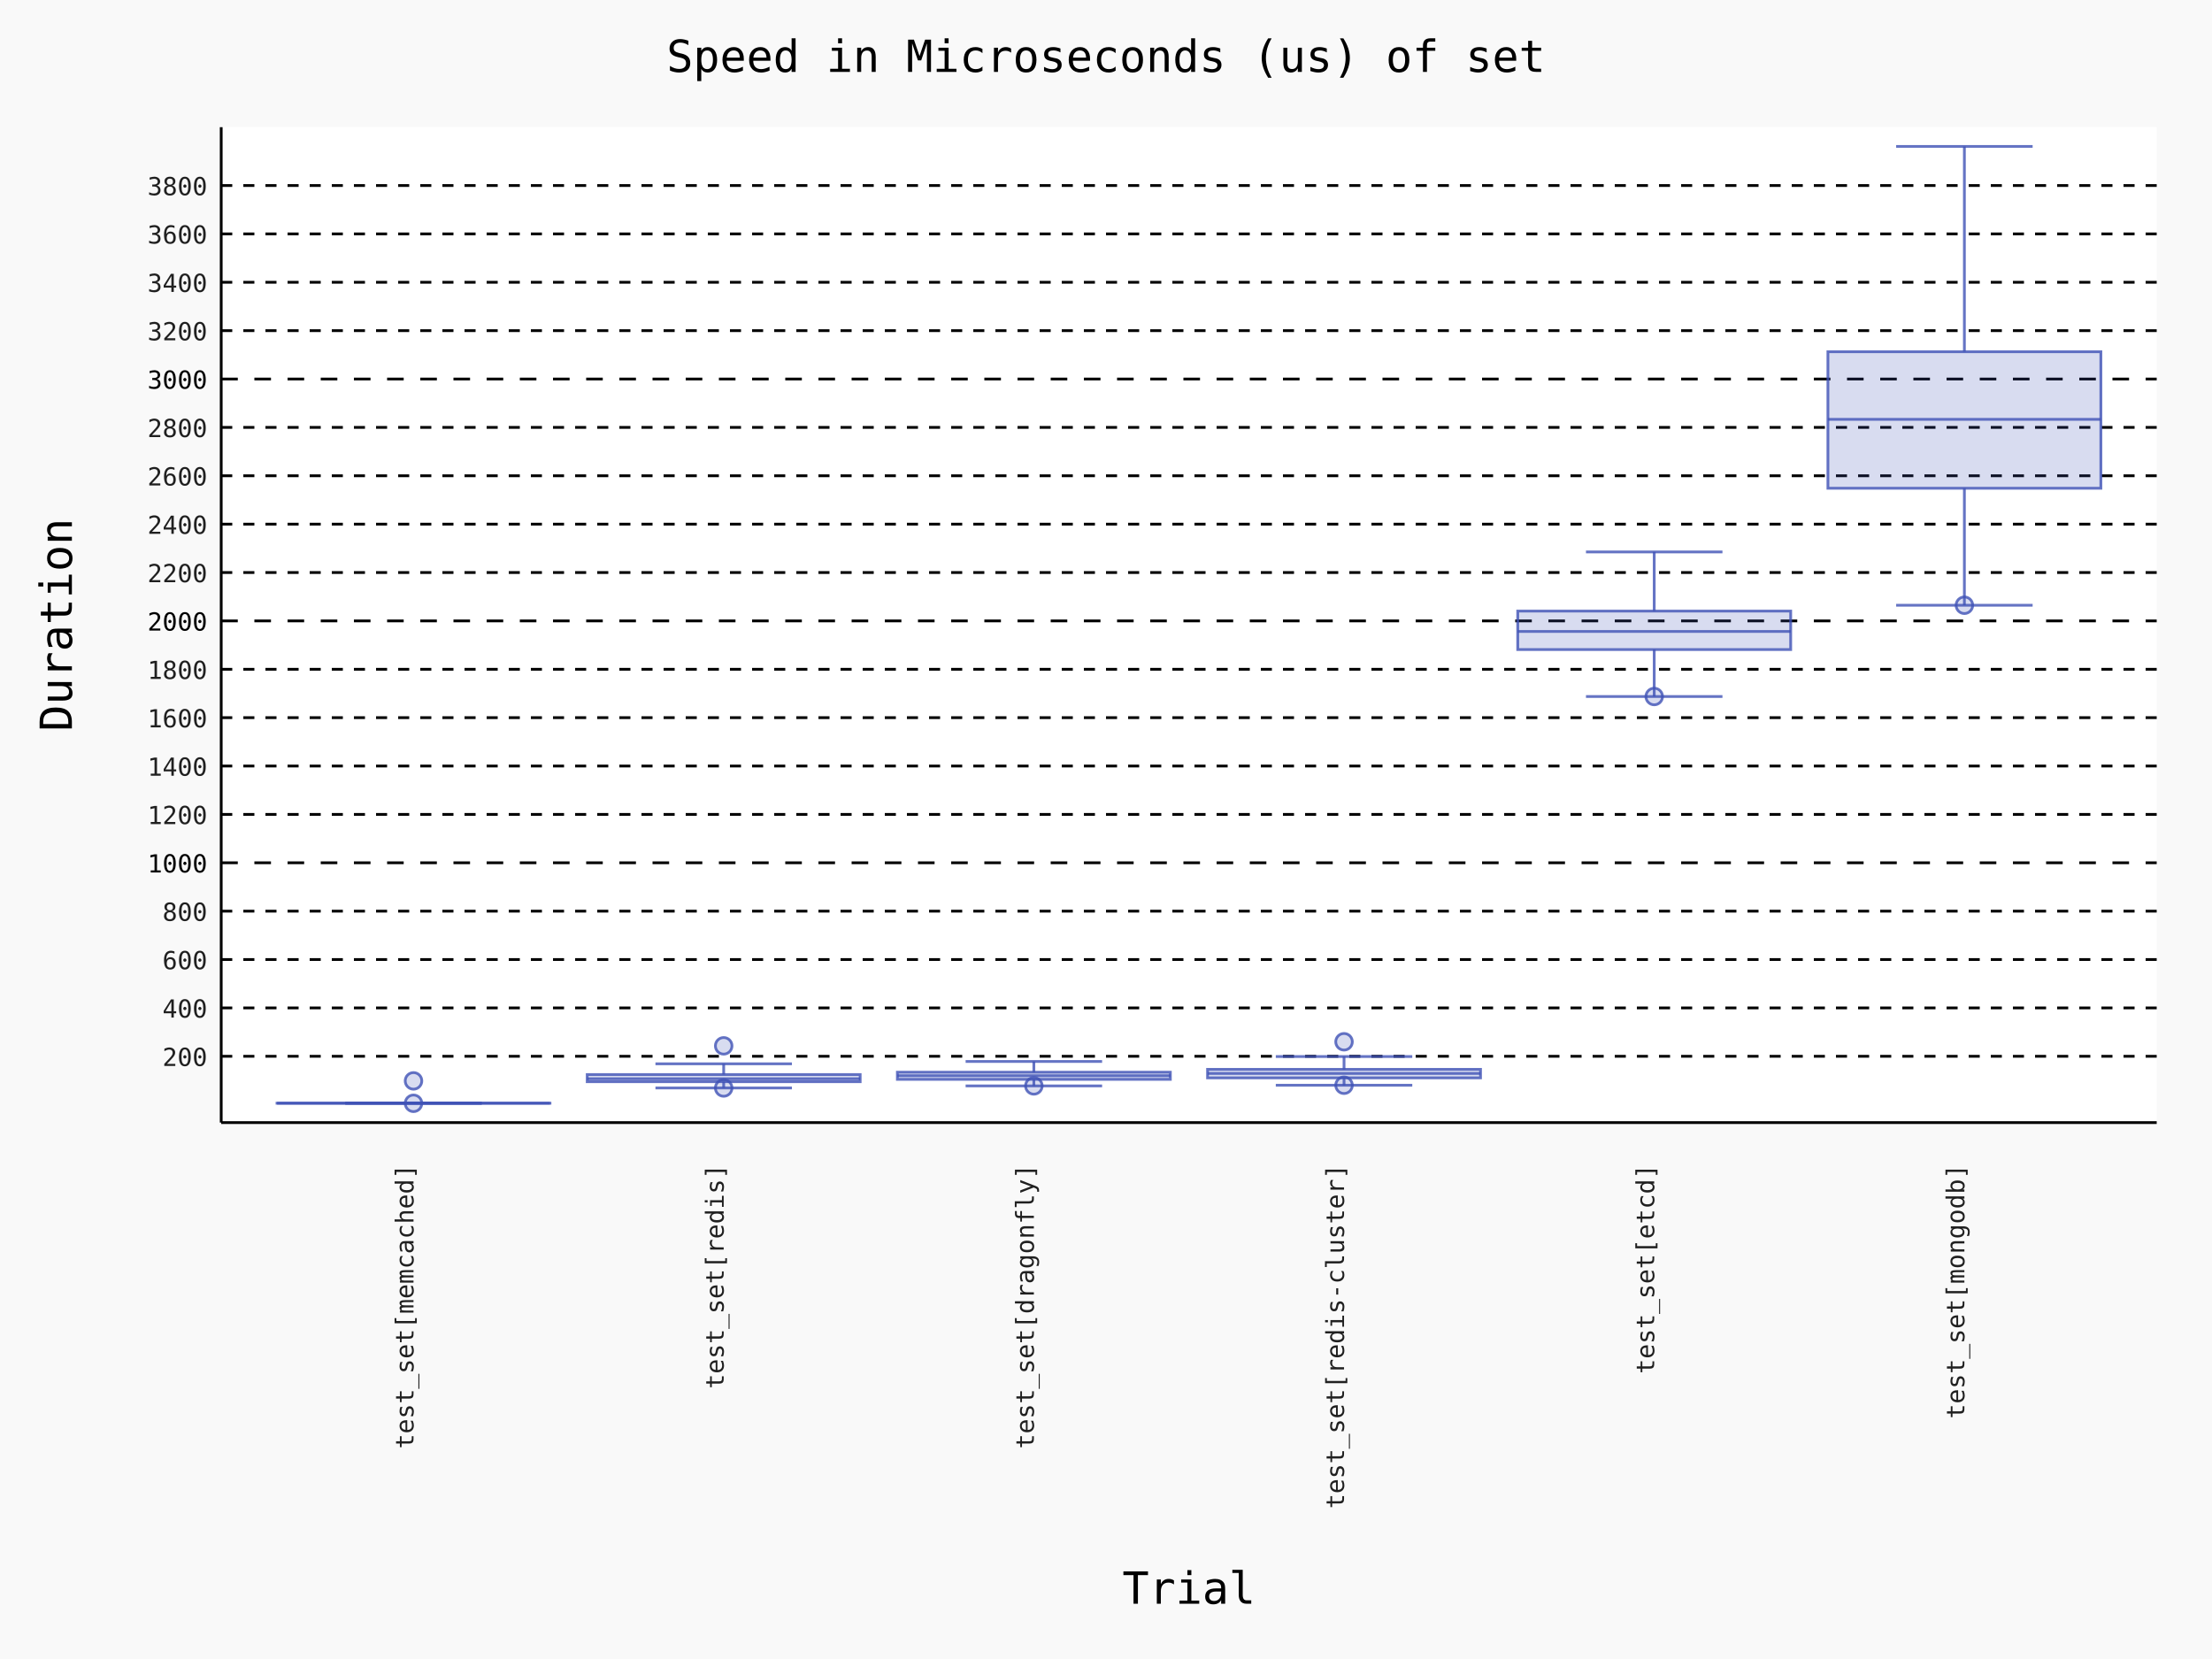
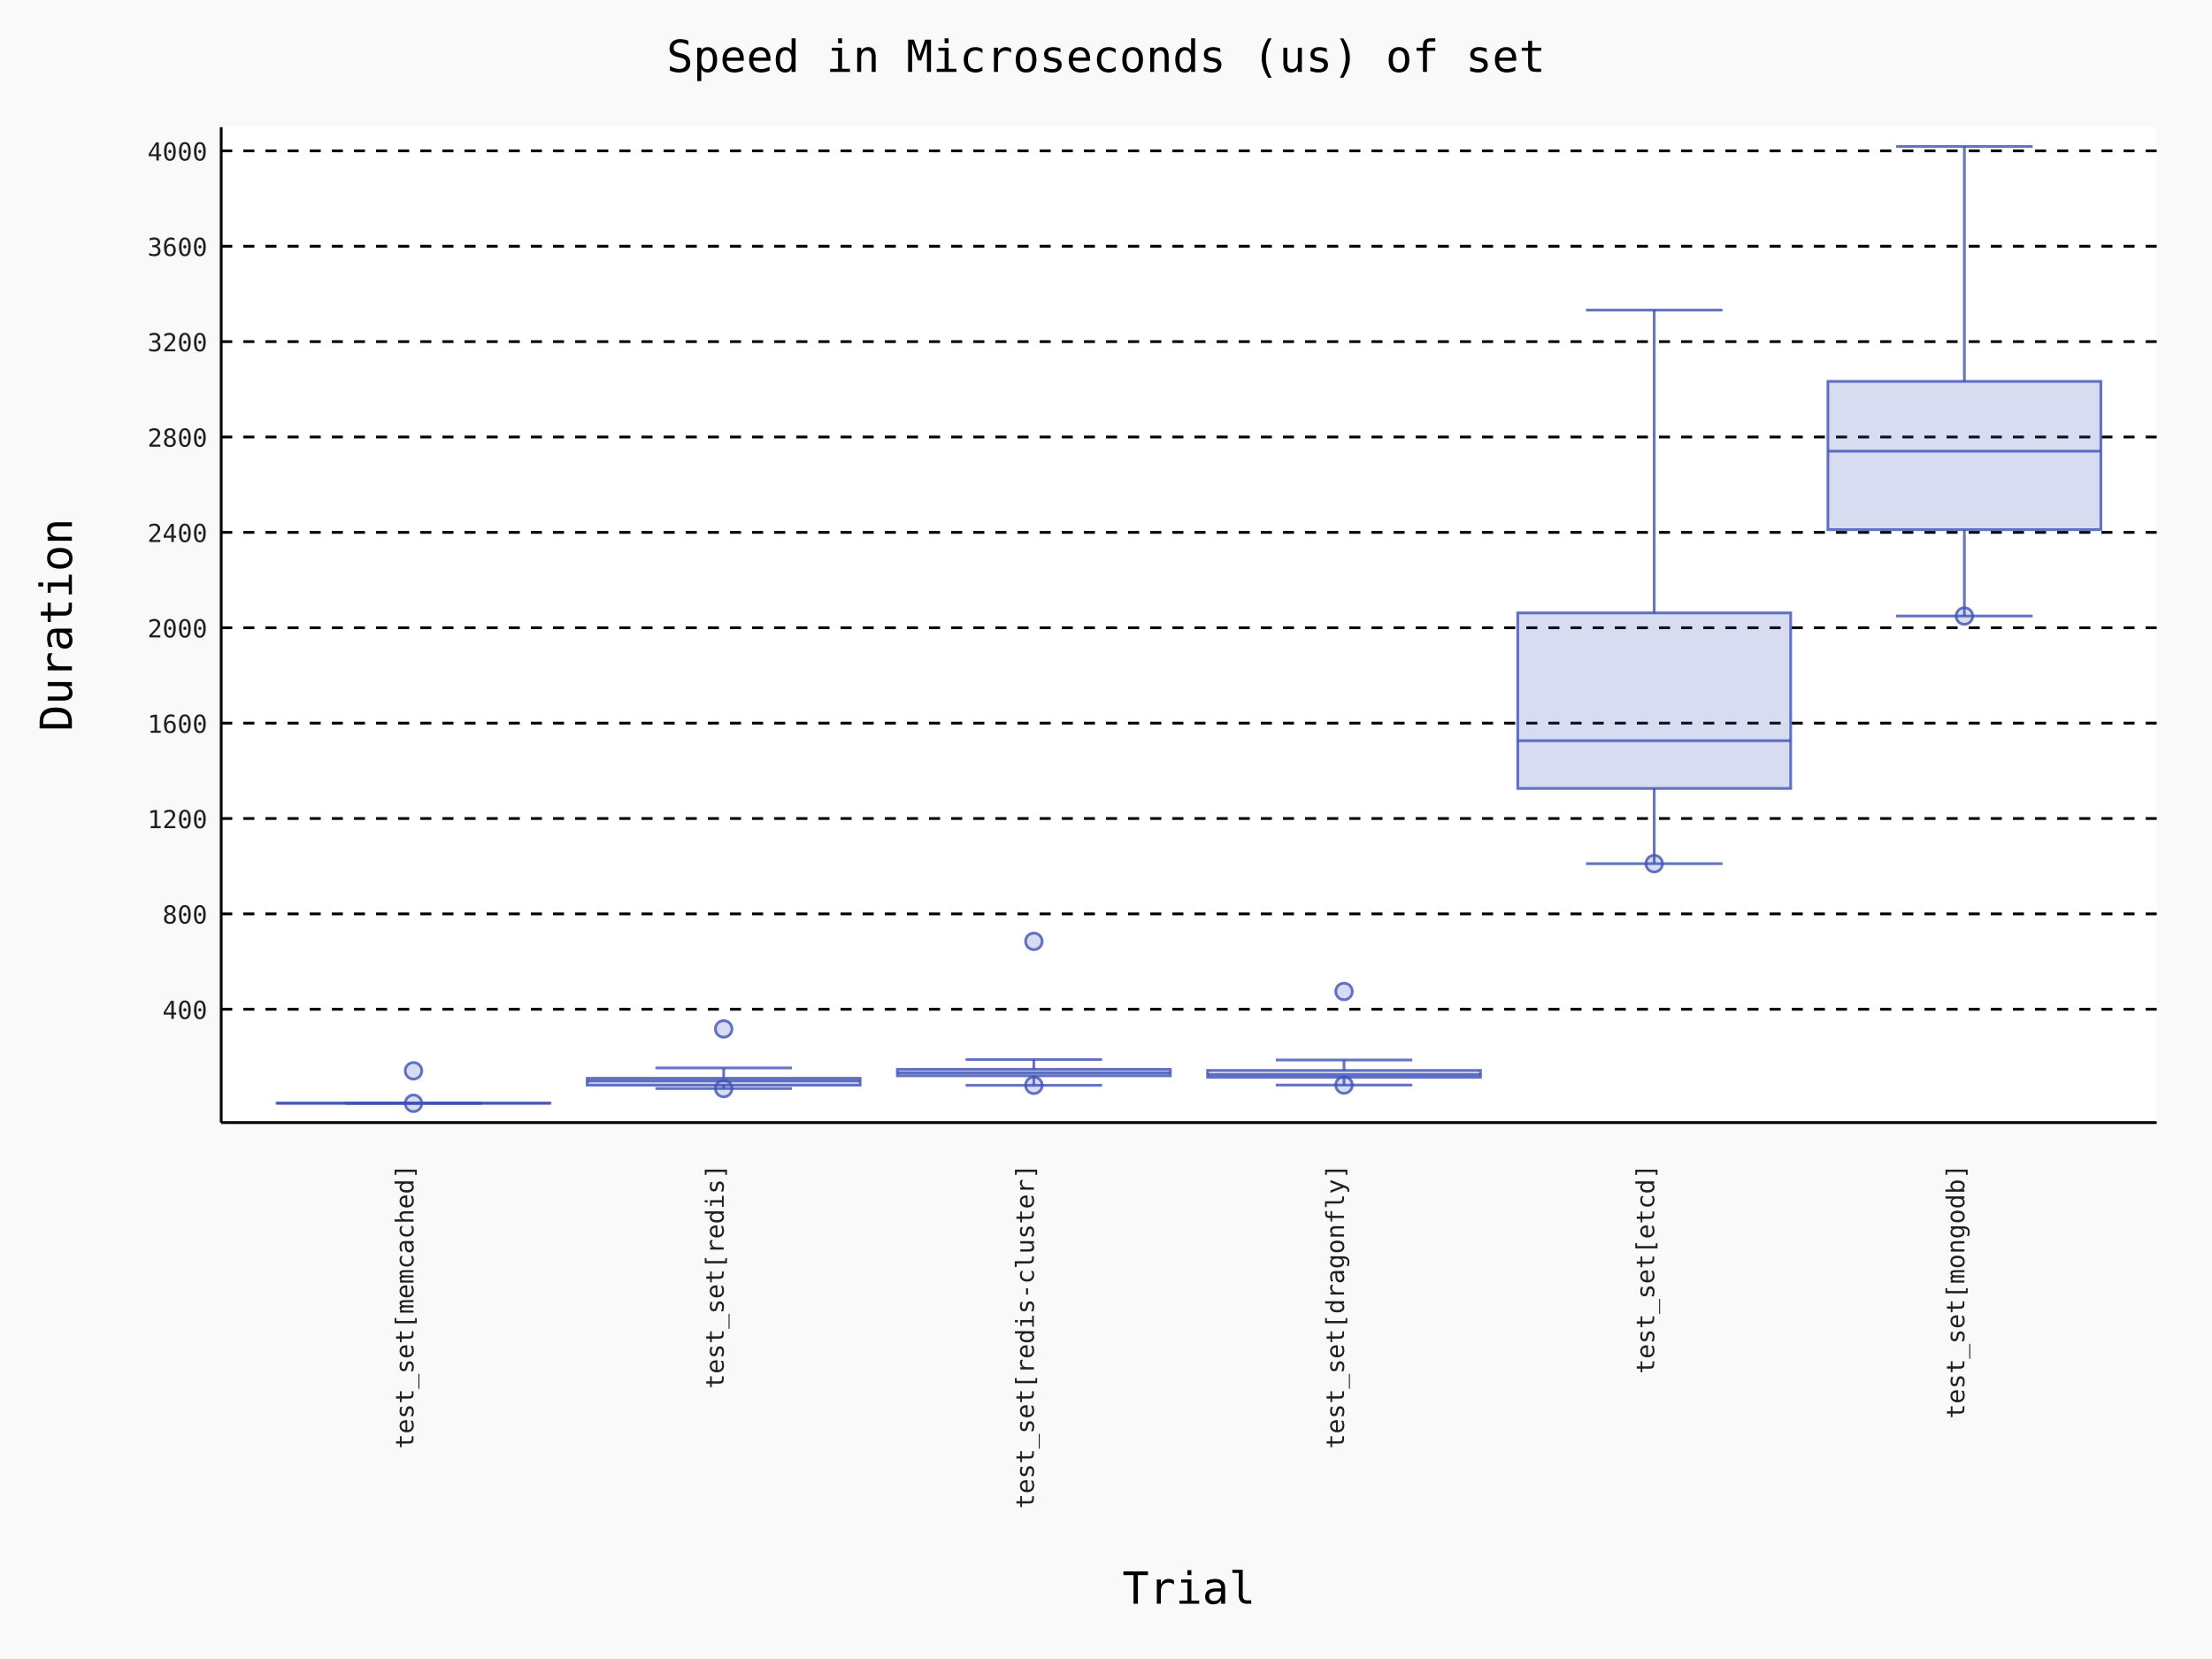
- <svg xmlns="http://www.w3.org/2000/svg" id="chart-7cf11c0d-e8c9-4d09-9a0f-9c074410557a" class="pygal-chart" viewBox="0 0 800 600">
+ <svg xmlns="http://www.w3.org/2000/svg" id="chart-f9423c75-cb76-4efb-9421-a1d7d388cb0d" class="pygal-chart" viewBox="0 0 800 600">
  <defs>
-     <style type="text/css">#chart-7cf11c0d-e8c9-4d09-9a0f-9c074410557a{-webkit-user-select:none;-webkit-font-smoothing:antialiased;font-family:Consolas,"Deja Vu Sans Mono","Bitstream Vera Sans Mono","Courier New",monospace}#chart-7cf11c0d-e8c9-4d09-9a0f-9c074410557a .title{font-family:Consolas,"Deja Vu Sans Mono","Bitstream Vera Sans Mono","Courier New",monospace;font-size:16px}#chart-7cf11c0d-e8c9-4d09-9a0f-9c074410557a .legends .legend text{font-family:Consolas,"Deja Vu Sans Mono","Bitstream Vera Sans Mono","Courier New",monospace;font-size:14px}#chart-7cf11c0d-e8c9-4d09-9a0f-9c074410557a .axis text{font-family:Consolas,"Deja Vu Sans Mono","Bitstream Vera Sans Mono","Courier New",monospace;font-size:10px}#chart-7cf11c0d-e8c9-4d09-9a0f-9c074410557a .axis text.major{font-family:Consolas,"Deja Vu Sans Mono","Bitstream Vera Sans Mono","Courier New",monospace;font-size:10px}#chart-7cf11c0d-e8c9-4d09-9a0f-9c074410557a .text-overlay text.value{font-family:Consolas,"Deja Vu Sans Mono","Bitstream Vera Sans Mono","Courier New",monospace;font-size:16px}#chart-7cf11c0d-e8c9-4d09-9a0f-9c074410557a .text-overlay text.label{font-family:Consolas,"Deja Vu Sans Mono","Bitstream Vera Sans Mono","Courier New",monospace;font-size:10px}#chart-7cf11c0d-e8c9-4d09-9a0f-9c074410557a .tooltip{font-family:Consolas,"Deja Vu Sans Mono","Bitstream Vera Sans Mono","Courier New",monospace;font-size:14px}#chart-7cf11c0d-e8c9-4d09-9a0f-9c074410557a text.no_data{font-family:Consolas,"Deja Vu Sans Mono","Bitstream Vera Sans Mono","Courier New",monospace;font-size:64px}
- #chart-7cf11c0d-e8c9-4d09-9a0f-9c074410557a{background-color:rgba(249,249,249,1)}#chart-7cf11c0d-e8c9-4d09-9a0f-9c074410557a path,#chart-7cf11c0d-e8c9-4d09-9a0f-9c074410557a line,#chart-7cf11c0d-e8c9-4d09-9a0f-9c074410557a rect,#chart-7cf11c0d-e8c9-4d09-9a0f-9c074410557a circle{-webkit-transition:150ms;-moz-transition:150ms;transition:150ms}#chart-7cf11c0d-e8c9-4d09-9a0f-9c074410557a .graph &gt; .background{fill:rgba(249,249,249,1)}#chart-7cf11c0d-e8c9-4d09-9a0f-9c074410557a .plot &gt; .background{fill:rgba(255,255,255,1)}#chart-7cf11c0d-e8c9-4d09-9a0f-9c074410557a .graph{fill:rgba(0,0,0,.87)}#chart-7cf11c0d-e8c9-4d09-9a0f-9c074410557a text.no_data{fill:rgba(0,0,0,1)}#chart-7cf11c0d-e8c9-4d09-9a0f-9c074410557a .title{fill:rgba(0,0,0,1)}#chart-7cf11c0d-e8c9-4d09-9a0f-9c074410557a .legends .legend text{fill:rgba(0,0,0,.87)}#chart-7cf11c0d-e8c9-4d09-9a0f-9c074410557a .legends .legend:hover text{fill:rgba(0,0,0,1)}#chart-7cf11c0d-e8c9-4d09-9a0f-9c074410557a .axis .line{stroke:rgba(0,0,0,1)}#chart-7cf11c0d-e8c9-4d09-9a0f-9c074410557a .axis .guide.line{stroke:rgba(0,0,0,.54)}#chart-7cf11c0d-e8c9-4d09-9a0f-9c074410557a .axis .major.line{stroke:rgba(0,0,0,.87)}#chart-7cf11c0d-e8c9-4d09-9a0f-9c074410557a .axis text.major{fill:rgba(0,0,0,1)}#chart-7cf11c0d-e8c9-4d09-9a0f-9c074410557a .axis.y .guides:hover .guide.line,#chart-7cf11c0d-e8c9-4d09-9a0f-9c074410557a .line-graph .axis.x .guides:hover .guide.line,#chart-7cf11c0d-e8c9-4d09-9a0f-9c074410557a .stackedline-graph .axis.x .guides:hover .guide.line,#chart-7cf11c0d-e8c9-4d09-9a0f-9c074410557a .xy-graph .axis.x .guides:hover .guide.line{stroke:rgba(0,0,0,1)}#chart-7cf11c0d-e8c9-4d09-9a0f-9c074410557a .axis .guides:hover text{fill:rgba(0,0,0,1)}#chart-7cf11c0d-e8c9-4d09-9a0f-9c074410557a .reactive{fill-opacity:.7;stroke-opacity:.8;stroke-width:1}#chart-7cf11c0d-e8c9-4d09-9a0f-9c074410557a .ci{stroke:rgba(0,0,0,.87)}#chart-7cf11c0d-e8c9-4d09-9a0f-9c074410557a .reactive.active,#chart-7cf11c0d-e8c9-4d09-9a0f-9c074410557a .active .reactive{fill-opacity:.8;stroke-opacity:.9;stroke-width:4}#chart-7cf11c0d-e8c9-4d09-9a0f-9c074410557a .ci .reactive.active{stroke-width:1.5}#chart-7cf11c0d-e8c9-4d09-9a0f-9c074410557a .series text{fill:rgba(0,0,0,1)}#chart-7cf11c0d-e8c9-4d09-9a0f-9c074410557a .tooltip rect{fill:rgba(255,255,255,1);stroke:rgba(0,0,0,1);-webkit-transition:opacity 150ms;-moz-transition:opacity 150ms;transition:opacity 150ms}#chart-7cf11c0d-e8c9-4d09-9a0f-9c074410557a .tooltip .label{fill:rgba(0,0,0,.87)}#chart-7cf11c0d-e8c9-4d09-9a0f-9c074410557a .tooltip .label{fill:rgba(0,0,0,.87)}#chart-7cf11c0d-e8c9-4d09-9a0f-9c074410557a .tooltip .legend{font-size:.8em;fill:rgba(0,0,0,.54)}#chart-7cf11c0d-e8c9-4d09-9a0f-9c074410557a .tooltip .x_label{font-size:.6em;fill:rgba(0,0,0,1)}#chart-7cf11c0d-e8c9-4d09-9a0f-9c074410557a .tooltip .xlink{font-size:.5em;text-decoration:underline}#chart-7cf11c0d-e8c9-4d09-9a0f-9c074410557a .tooltip .value{font-size:1.5em}#chart-7cf11c0d-e8c9-4d09-9a0f-9c074410557a .bound{font-size:.5em}#chart-7cf11c0d-e8c9-4d09-9a0f-9c074410557a .max-value{font-size:.75em;fill:rgba(0,0,0,.54)}#chart-7cf11c0d-e8c9-4d09-9a0f-9c074410557a .map-element{fill:rgba(255,255,255,1);stroke:rgba(0,0,0,.54) !important}#chart-7cf11c0d-e8c9-4d09-9a0f-9c074410557a .map-element .reactive{fill-opacity:inherit;stroke-opacity:inherit}#chart-7cf11c0d-e8c9-4d09-9a0f-9c074410557a .color-0,#chart-7cf11c0d-e8c9-4d09-9a0f-9c074410557a .color-0 a:visited{stroke:#3F51B5;fill:#3F51B5}#chart-7cf11c0d-e8c9-4d09-9a0f-9c074410557a .color-1,#chart-7cf11c0d-e8c9-4d09-9a0f-9c074410557a .color-1 a:visited{stroke:#3F51B5;fill:#3F51B5}#chart-7cf11c0d-e8c9-4d09-9a0f-9c074410557a .color-2,#chart-7cf11c0d-e8c9-4d09-9a0f-9c074410557a .color-2 a:visited{stroke:#3F51B5;fill:#3F51B5}#chart-7cf11c0d-e8c9-4d09-9a0f-9c074410557a .color-3,#chart-7cf11c0d-e8c9-4d09-9a0f-9c074410557a .color-3 a:visited{stroke:#3F51B5;fill:#3F51B5}#chart-7cf11c0d-e8c9-4d09-9a0f-9c074410557a .color-4,#chart-7cf11c0d-e8c9-4d09-9a0f-9c074410557a .color-4 a:visited{stroke:#3F51B5;fill:#3F51B5}#chart-7cf11c0d-e8c9-4d09-9a0f-9c074410557a .color-5,#chart-7cf11c0d-e8c9-4d09-9a0f-9c074410557a .color-5 a:visited{stroke:#3F51B5;fill:#3F51B5}#chart-7cf11c0d-e8c9-4d09-9a0f-9c074410557a .text-overlay .color-0 text{fill:black}#chart-7cf11c0d-e8c9-4d09-9a0f-9c074410557a .text-overlay .color-1 text{fill:black}#chart-7cf11c0d-e8c9-4d09-9a0f-9c074410557a .text-overlay .color-2 text{fill:black}#chart-7cf11c0d-e8c9-4d09-9a0f-9c074410557a .text-overlay .color-3 text{fill:black}#chart-7cf11c0d-e8c9-4d09-9a0f-9c074410557a .text-overlay .color-4 text{fill:black}#chart-7cf11c0d-e8c9-4d09-9a0f-9c074410557a .text-overlay .color-5 text{fill:black}
- #chart-7cf11c0d-e8c9-4d09-9a0f-9c074410557a text.no_data{text-anchor:middle}#chart-7cf11c0d-e8c9-4d09-9a0f-9c074410557a .guide.line{fill:none}#chart-7cf11c0d-e8c9-4d09-9a0f-9c074410557a .centered{text-anchor:middle}#chart-7cf11c0d-e8c9-4d09-9a0f-9c074410557a .title{text-anchor:middle}#chart-7cf11c0d-e8c9-4d09-9a0f-9c074410557a .legends .legend text{fill-opacity:1}#chart-7cf11c0d-e8c9-4d09-9a0f-9c074410557a .axis.x text{text-anchor:middle}#chart-7cf11c0d-e8c9-4d09-9a0f-9c074410557a .axis.x:not(.web) text[transform]{text-anchor:start}#chart-7cf11c0d-e8c9-4d09-9a0f-9c074410557a .axis.x:not(.web) text[transform].backwards{text-anchor:end}#chart-7cf11c0d-e8c9-4d09-9a0f-9c074410557a .axis.y text{text-anchor:end}#chart-7cf11c0d-e8c9-4d09-9a0f-9c074410557a .axis.y text[transform].backwards{text-anchor:start}#chart-7cf11c0d-e8c9-4d09-9a0f-9c074410557a .axis.y2 text{text-anchor:start}#chart-7cf11c0d-e8c9-4d09-9a0f-9c074410557a .axis.y2 text[transform].backwards{text-anchor:end}#chart-7cf11c0d-e8c9-4d09-9a0f-9c074410557a .axis .guide.line{stroke-dasharray:4,4;stroke:black}#chart-7cf11c0d-e8c9-4d09-9a0f-9c074410557a .axis .major.guide.line{stroke-dasharray:6,6;stroke:black}#chart-7cf11c0d-e8c9-4d09-9a0f-9c074410557a .horizontal .axis.y .guide.line,#chart-7cf11c0d-e8c9-4d09-9a0f-9c074410557a .horizontal .axis.y2 .guide.line,#chart-7cf11c0d-e8c9-4d09-9a0f-9c074410557a .vertical .axis.x .guide.line{opacity:0}#chart-7cf11c0d-e8c9-4d09-9a0f-9c074410557a .horizontal .axis.always_show .guide.line,#chart-7cf11c0d-e8c9-4d09-9a0f-9c074410557a .vertical .axis.always_show .guide.line{opacity:1 !important}#chart-7cf11c0d-e8c9-4d09-9a0f-9c074410557a .axis.y .guides:hover .guide.line,#chart-7cf11c0d-e8c9-4d09-9a0f-9c074410557a .axis.y2 .guides:hover .guide.line,#chart-7cf11c0d-e8c9-4d09-9a0f-9c074410557a .axis.x .guides:hover .guide.line{opacity:1}#chart-7cf11c0d-e8c9-4d09-9a0f-9c074410557a .axis .guides:hover text{opacity:1}#chart-7cf11c0d-e8c9-4d09-9a0f-9c074410557a .nofill{fill:none}#chart-7cf11c0d-e8c9-4d09-9a0f-9c074410557a .subtle-fill{fill-opacity:.2}#chart-7cf11c0d-e8c9-4d09-9a0f-9c074410557a .dot{stroke-width:1px;fill-opacity:1;stroke-opacity:1}#chart-7cf11c0d-e8c9-4d09-9a0f-9c074410557a .dot.active{stroke-width:5px}#chart-7cf11c0d-e8c9-4d09-9a0f-9c074410557a .dot.negative{fill:transparent}#chart-7cf11c0d-e8c9-4d09-9a0f-9c074410557a text,#chart-7cf11c0d-e8c9-4d09-9a0f-9c074410557a tspan{stroke:none !important}#chart-7cf11c0d-e8c9-4d09-9a0f-9c074410557a .series text.active{opacity:1}#chart-7cf11c0d-e8c9-4d09-9a0f-9c074410557a .tooltip rect{fill-opacity:.95;stroke-width:.5}#chart-7cf11c0d-e8c9-4d09-9a0f-9c074410557a .tooltip text{fill-opacity:1}#chart-7cf11c0d-e8c9-4d09-9a0f-9c074410557a .showable{visibility:hidden}#chart-7cf11c0d-e8c9-4d09-9a0f-9c074410557a .showable.shown{visibility:visible}#chart-7cf11c0d-e8c9-4d09-9a0f-9c074410557a .gauge-background{fill:rgba(229,229,229,1);stroke:none}#chart-7cf11c0d-e8c9-4d09-9a0f-9c074410557a .bg-lines{stroke:rgba(249,249,249,1);stroke-width:2px}
+     <style type="text/css">#chart-f9423c75-cb76-4efb-9421-a1d7d388cb0d{-webkit-user-select:none;-webkit-font-smoothing:antialiased;font-family:Consolas,"Deja Vu Sans Mono","Bitstream Vera Sans Mono","Courier New",monospace}#chart-f9423c75-cb76-4efb-9421-a1d7d388cb0d .title{font-family:Consolas,"Deja Vu Sans Mono","Bitstream Vera Sans Mono","Courier New",monospace;font-size:16px}#chart-f9423c75-cb76-4efb-9421-a1d7d388cb0d .legends .legend text{font-family:Consolas,"Deja Vu Sans Mono","Bitstream Vera Sans Mono","Courier New",monospace;font-size:14px}#chart-f9423c75-cb76-4efb-9421-a1d7d388cb0d .axis text{font-family:Consolas,"Deja Vu Sans Mono","Bitstream Vera Sans Mono","Courier New",monospace;font-size:10px}#chart-f9423c75-cb76-4efb-9421-a1d7d388cb0d .axis text.major{font-family:Consolas,"Deja Vu Sans Mono","Bitstream Vera Sans Mono","Courier New",monospace;font-size:10px}#chart-f9423c75-cb76-4efb-9421-a1d7d388cb0d .text-overlay text.value{font-family:Consolas,"Deja Vu Sans Mono","Bitstream Vera Sans Mono","Courier New",monospace;font-size:16px}#chart-f9423c75-cb76-4efb-9421-a1d7d388cb0d .text-overlay text.label{font-family:Consolas,"Deja Vu Sans Mono","Bitstream Vera Sans Mono","Courier New",monospace;font-size:10px}#chart-f9423c75-cb76-4efb-9421-a1d7d388cb0d .tooltip{font-family:Consolas,"Deja Vu Sans Mono","Bitstream Vera Sans Mono","Courier New",monospace;font-size:14px}#chart-f9423c75-cb76-4efb-9421-a1d7d388cb0d text.no_data{font-family:Consolas,"Deja Vu Sans Mono","Bitstream Vera Sans Mono","Courier New",monospace;font-size:64px}
+ #chart-f9423c75-cb76-4efb-9421-a1d7d388cb0d{background-color:rgba(249,249,249,1)}#chart-f9423c75-cb76-4efb-9421-a1d7d388cb0d path,#chart-f9423c75-cb76-4efb-9421-a1d7d388cb0d line,#chart-f9423c75-cb76-4efb-9421-a1d7d388cb0d rect,#chart-f9423c75-cb76-4efb-9421-a1d7d388cb0d circle{-webkit-transition:150ms;-moz-transition:150ms;transition:150ms}#chart-f9423c75-cb76-4efb-9421-a1d7d388cb0d .graph &gt; .background{fill:rgba(249,249,249,1)}#chart-f9423c75-cb76-4efb-9421-a1d7d388cb0d .plot &gt; .background{fill:rgba(255,255,255,1)}#chart-f9423c75-cb76-4efb-9421-a1d7d388cb0d .graph{fill:rgba(0,0,0,.87)}#chart-f9423c75-cb76-4efb-9421-a1d7d388cb0d text.no_data{fill:rgba(0,0,0,1)}#chart-f9423c75-cb76-4efb-9421-a1d7d388cb0d .title{fill:rgba(0,0,0,1)}#chart-f9423c75-cb76-4efb-9421-a1d7d388cb0d .legends .legend text{fill:rgba(0,0,0,.87)}#chart-f9423c75-cb76-4efb-9421-a1d7d388cb0d .legends .legend:hover text{fill:rgba(0,0,0,1)}#chart-f9423c75-cb76-4efb-9421-a1d7d388cb0d .axis .line{stroke:rgba(0,0,0,1)}#chart-f9423c75-cb76-4efb-9421-a1d7d388cb0d .axis .guide.line{stroke:rgba(0,0,0,.54)}#chart-f9423c75-cb76-4efb-9421-a1d7d388cb0d .axis .major.line{stroke:rgba(0,0,0,.87)}#chart-f9423c75-cb76-4efb-9421-a1d7d388cb0d .axis text.major{fill:rgba(0,0,0,1)}#chart-f9423c75-cb76-4efb-9421-a1d7d388cb0d .axis.y .guides:hover .guide.line,#chart-f9423c75-cb76-4efb-9421-a1d7d388cb0d .line-graph .axis.x .guides:hover .guide.line,#chart-f9423c75-cb76-4efb-9421-a1d7d388cb0d .stackedline-graph .axis.x .guides:hover .guide.line,#chart-f9423c75-cb76-4efb-9421-a1d7d388cb0d .xy-graph .axis.x .guides:hover .guide.line{stroke:rgba(0,0,0,1)}#chart-f9423c75-cb76-4efb-9421-a1d7d388cb0d .axis .guides:hover text{fill:rgba(0,0,0,1)}#chart-f9423c75-cb76-4efb-9421-a1d7d388cb0d .reactive{fill-opacity:.7;stroke-opacity:.8;stroke-width:1}#chart-f9423c75-cb76-4efb-9421-a1d7d388cb0d .ci{stroke:rgba(0,0,0,.87)}#chart-f9423c75-cb76-4efb-9421-a1d7d388cb0d .reactive.active,#chart-f9423c75-cb76-4efb-9421-a1d7d388cb0d .active .reactive{fill-opacity:.8;stroke-opacity:.9;stroke-width:4}#chart-f9423c75-cb76-4efb-9421-a1d7d388cb0d .ci .reactive.active{stroke-width:1.5}#chart-f9423c75-cb76-4efb-9421-a1d7d388cb0d .series text{fill:rgba(0,0,0,1)}#chart-f9423c75-cb76-4efb-9421-a1d7d388cb0d .tooltip rect{fill:rgba(255,255,255,1);stroke:rgba(0,0,0,1);-webkit-transition:opacity 150ms;-moz-transition:opacity 150ms;transition:opacity 150ms}#chart-f9423c75-cb76-4efb-9421-a1d7d388cb0d .tooltip .label{fill:rgba(0,0,0,.87)}#chart-f9423c75-cb76-4efb-9421-a1d7d388cb0d .tooltip .label{fill:rgba(0,0,0,.87)}#chart-f9423c75-cb76-4efb-9421-a1d7d388cb0d .tooltip .legend{font-size:.8em;fill:rgba(0,0,0,.54)}#chart-f9423c75-cb76-4efb-9421-a1d7d388cb0d .tooltip .x_label{font-size:.6em;fill:rgba(0,0,0,1)}#chart-f9423c75-cb76-4efb-9421-a1d7d388cb0d .tooltip .xlink{font-size:.5em;text-decoration:underline}#chart-f9423c75-cb76-4efb-9421-a1d7d388cb0d .tooltip .value{font-size:1.5em}#chart-f9423c75-cb76-4efb-9421-a1d7d388cb0d .bound{font-size:.5em}#chart-f9423c75-cb76-4efb-9421-a1d7d388cb0d .max-value{font-size:.75em;fill:rgba(0,0,0,.54)}#chart-f9423c75-cb76-4efb-9421-a1d7d388cb0d .map-element{fill:rgba(255,255,255,1);stroke:rgba(0,0,0,.54) !important}#chart-f9423c75-cb76-4efb-9421-a1d7d388cb0d .map-element .reactive{fill-opacity:inherit;stroke-opacity:inherit}#chart-f9423c75-cb76-4efb-9421-a1d7d388cb0d .color-0,#chart-f9423c75-cb76-4efb-9421-a1d7d388cb0d .color-0 a:visited{stroke:#3F51B5;fill:#3F51B5}#chart-f9423c75-cb76-4efb-9421-a1d7d388cb0d .color-1,#chart-f9423c75-cb76-4efb-9421-a1d7d388cb0d .color-1 a:visited{stroke:#3F51B5;fill:#3F51B5}#chart-f9423c75-cb76-4efb-9421-a1d7d388cb0d .color-2,#chart-f9423c75-cb76-4efb-9421-a1d7d388cb0d .color-2 a:visited{stroke:#3F51B5;fill:#3F51B5}#chart-f9423c75-cb76-4efb-9421-a1d7d388cb0d .color-3,#chart-f9423c75-cb76-4efb-9421-a1d7d388cb0d .color-3 a:visited{stroke:#3F51B5;fill:#3F51B5}#chart-f9423c75-cb76-4efb-9421-a1d7d388cb0d .color-4,#chart-f9423c75-cb76-4efb-9421-a1d7d388cb0d .color-4 a:visited{stroke:#3F51B5;fill:#3F51B5}#chart-f9423c75-cb76-4efb-9421-a1d7d388cb0d .color-5,#chart-f9423c75-cb76-4efb-9421-a1d7d388cb0d .color-5 a:visited{stroke:#3F51B5;fill:#3F51B5}#chart-f9423c75-cb76-4efb-9421-a1d7d388cb0d .text-overlay .color-0 text{fill:black}#chart-f9423c75-cb76-4efb-9421-a1d7d388cb0d .text-overlay .color-1 text{fill:black}#chart-f9423c75-cb76-4efb-9421-a1d7d388cb0d .text-overlay .color-2 text{fill:black}#chart-f9423c75-cb76-4efb-9421-a1d7d388cb0d .text-overlay .color-3 text{fill:black}#chart-f9423c75-cb76-4efb-9421-a1d7d388cb0d .text-overlay .color-4 text{fill:black}#chart-f9423c75-cb76-4efb-9421-a1d7d388cb0d .text-overlay .color-5 text{fill:black}
+ #chart-f9423c75-cb76-4efb-9421-a1d7d388cb0d text.no_data{text-anchor:middle}#chart-f9423c75-cb76-4efb-9421-a1d7d388cb0d .guide.line{fill:none}#chart-f9423c75-cb76-4efb-9421-a1d7d388cb0d .centered{text-anchor:middle}#chart-f9423c75-cb76-4efb-9421-a1d7d388cb0d .title{text-anchor:middle}#chart-f9423c75-cb76-4efb-9421-a1d7d388cb0d .legends .legend text{fill-opacity:1}#chart-f9423c75-cb76-4efb-9421-a1d7d388cb0d .axis.x text{text-anchor:middle}#chart-f9423c75-cb76-4efb-9421-a1d7d388cb0d .axis.x:not(.web) text[transform]{text-anchor:start}#chart-f9423c75-cb76-4efb-9421-a1d7d388cb0d .axis.x:not(.web) text[transform].backwards{text-anchor:end}#chart-f9423c75-cb76-4efb-9421-a1d7d388cb0d .axis.y text{text-anchor:end}#chart-f9423c75-cb76-4efb-9421-a1d7d388cb0d .axis.y text[transform].backwards{text-anchor:start}#chart-f9423c75-cb76-4efb-9421-a1d7d388cb0d .axis.y2 text{text-anchor:start}#chart-f9423c75-cb76-4efb-9421-a1d7d388cb0d .axis.y2 text[transform].backwards{text-anchor:end}#chart-f9423c75-cb76-4efb-9421-a1d7d388cb0d .axis .guide.line{stroke-dasharray:4,4;stroke:black}#chart-f9423c75-cb76-4efb-9421-a1d7d388cb0d .axis .major.guide.line{stroke-dasharray:6,6;stroke:black}#chart-f9423c75-cb76-4efb-9421-a1d7d388cb0d .horizontal .axis.y .guide.line,#chart-f9423c75-cb76-4efb-9421-a1d7d388cb0d .horizontal .axis.y2 .guide.line,#chart-f9423c75-cb76-4efb-9421-a1d7d388cb0d .vertical .axis.x .guide.line{opacity:0}#chart-f9423c75-cb76-4efb-9421-a1d7d388cb0d .horizontal .axis.always_show .guide.line,#chart-f9423c75-cb76-4efb-9421-a1d7d388cb0d .vertical .axis.always_show .guide.line{opacity:1 !important}#chart-f9423c75-cb76-4efb-9421-a1d7d388cb0d .axis.y .guides:hover .guide.line,#chart-f9423c75-cb76-4efb-9421-a1d7d388cb0d .axis.y2 .guides:hover .guide.line,#chart-f9423c75-cb76-4efb-9421-a1d7d388cb0d .axis.x .guides:hover .guide.line{opacity:1}#chart-f9423c75-cb76-4efb-9421-a1d7d388cb0d .axis .guides:hover text{opacity:1}#chart-f9423c75-cb76-4efb-9421-a1d7d388cb0d .nofill{fill:none}#chart-f9423c75-cb76-4efb-9421-a1d7d388cb0d .subtle-fill{fill-opacity:.2}#chart-f9423c75-cb76-4efb-9421-a1d7d388cb0d .dot{stroke-width:1px;fill-opacity:1;stroke-opacity:1}#chart-f9423c75-cb76-4efb-9421-a1d7d388cb0d .dot.active{stroke-width:5px}#chart-f9423c75-cb76-4efb-9421-a1d7d388cb0d .dot.negative{fill:transparent}#chart-f9423c75-cb76-4efb-9421-a1d7d388cb0d text,#chart-f9423c75-cb76-4efb-9421-a1d7d388cb0d tspan{stroke:none !important}#chart-f9423c75-cb76-4efb-9421-a1d7d388cb0d .series text.active{opacity:1}#chart-f9423c75-cb76-4efb-9421-a1d7d388cb0d .tooltip rect{fill-opacity:.95;stroke-width:.5}#chart-f9423c75-cb76-4efb-9421-a1d7d388cb0d .tooltip text{fill-opacity:1}#chart-f9423c75-cb76-4efb-9421-a1d7d388cb0d .showable{visibility:hidden}#chart-f9423c75-cb76-4efb-9421-a1d7d388cb0d .showable.shown{visibility:visible}#chart-f9423c75-cb76-4efb-9421-a1d7d388cb0d .gauge-background{fill:rgba(229,229,229,1);stroke:none}#chart-f9423c75-cb76-4efb-9421-a1d7d388cb0d .bg-lines{stroke:rgba(249,249,249,1);stroke-width:2px}
.tooltip .value{font-size:1em !important}.axis text{font-size:9px !important}</style>
  </defs>
  <g class="graph custombox-graph vertical">
    <rect x="0" y="0" width="800" height="600" class="background" />
    <g transform="translate(80, 46)" class="plot">
      <rect x="0" y="0" width="700.0" height="360.0" class="background" />
      <g class="axis y always_show">
        <path d="M0 360 h700" class="line" />
        <g class="guides">
-           <path d="M0 336.019 h700" class="guide line" />
-           <text x="-5" y="339.519" class="">200</text>
+           <path d="M0 319.013 h700" class="guide line" />
+           <text x="-5" y="322.513" class="">400</text>
        </g>
        <g class="guides">
-           <path d="M0 318.523 h700" class="guide line" />
-           <text x="-5" y="322.023" class="">400</text>
+           <path d="M0 284.519 h700" class="guide line" />
+           <text x="-5" y="288.019" class="">800</text>
        </g>
        <g class="guides">
-           <path d="M0 301.027 h700" class="guide line" />
-           <text x="-5" y="304.527" class="">600</text>
+           <path d="M0 250.024 h700" class="guide line" />
+           <text x="-5" y="253.524" class="">1200</text>
        </g>
        <g class="guides">
-           <path d="M0 283.531 h700" class="guide line" />
-           <text x="-5" y="287.031" class="">800</text>
+           <path d="M0 215.529 h700" class="guide line" />
+           <text x="-5" y="219.029" class="">1600</text>
        </g>
        <g class="guides">
-           <path d="M0 266.035 h700" class="major guide line" />
-           <text x="-5" y="269.535" class="major">1000</text>
+           <path d="M0 181.035 h700" class="guide line" />
+           <text x="-5" y="184.535" class="">2000</text>
        </g>
        <g class="guides">
-           <path d="M0 248.54 h700" class="guide line" />
-           <text x="-5" y="252.04" class="">1200</text>
+           <path d="M0 146.54 h700" class="guide line" />
+           <text x="-5" y="150.04" class="">2400</text>
        </g>
        <g class="guides">
-           <path d="M0 231.044 h700" class="guide line" />
-           <text x="-5" y="234.544" class="">1400</text>
+           <path d="M0 112.046 h700" class="guide line" />
+           <text x="-5" y="115.546" class="">2800</text>
        </g>
        <g class="guides">
-           <path d="M0 213.548 h700" class="guide line" />
-           <text x="-5" y="217.048" class="">1600</text>
+           <path d="M0 77.551 h700" class="guide line" />
+           <text x="-5" y="81.051" class="">3200</text>
        </g>
        <g class="guides">
-           <path d="M0 196.052 h700" class="guide line" />
-           <text x="-5" y="199.552" class="">1800</text>
+           <path d="M0 43.056 h700" class="guide line" />
+           <text x="-5" y="46.556" class="">3600</text>
        </g>
        <g class="guides">
-           <path d="M0 178.557 h700" class="major guide line" />
-           <text x="-5" y="182.057" class="major">2000</text>
-         </g>
-         <g class="guides">
-           <path d="M0 161.061 h700" class="guide line" />
-           <text x="-5" y="164.561" class="">2200</text>
-         </g>
-         <g class="guides">
-           <path d="M0 143.565 h700" class="guide line" />
-           <text x="-5" y="147.065" class="">2400</text>
-         </g>
-         <g class="guides">
-           <path d="M0 126.069 h700" class="guide line" />
-           <text x="-5" y="129.569" class="">2600</text>
-         </g>
-         <g class="guides">
-           <path d="M0 108.574 h700" class="guide line" />
-           <text x="-5" y="112.074" class="">2800</text>
-         </g>
-         <g class="guides">
-           <path d="M0 91.078 h700" class="major guide line" />
-           <text x="-5" y="94.578" class="major">3000</text>
-         </g>
-         <g class="guides">
-           <path d="M0 73.582 h700" class="guide line" />
-           <text x="-5" y="77.082" class="">3200</text>
-         </g>
-         <g class="guides">
-           <path d="M0 56.086 h700" class="guide line" />
-           <text x="-5" y="59.586" class="">3400</text>
-         </g>
-         <g class="guides">
-           <path d="M0 38.59 h700" class="guide line" />
-           <text x="-5" y="42.09" class="">3600</text>
-         </g>
-         <g class="guides">
-           <path d="M0 21.095 h700" class="guide line" />
-           <text x="-5" y="24.595" class="">3800</text>
+           <path d="M0 8.562 h700" class="guide line" />
+           <text x="-5" y="12.062" class="">4000</text>
        </g>
      </g>
      <g class="axis x">
        <path d="M0 0 v360" class="line" />
        <g class="guides">
          <path d="M69.551 0 v360" class="guide line" />
          <text x="69.551" y="375.0" class="backwards" transform="rotate(270 69.55128 375)">test_set[memcached]</text>
        </g>
        <g class="guides">
          <path d="M181.731 0 v360" class="guide line" />
          <text x="181.731" y="375.0" class="backwards" transform="rotate(270 181.7308 375)">test_set[redis]</text>
        </g>
        <g class="guides">
          <path d="M293.91 0 v360" class="guide line" />
-           <text x="293.91" y="375.0" class="backwards" transform="rotate(270 293.9103 375)">test_set[dragonfly]</text>
+           <text x="293.91" y="375.0" class="backwards" transform="rotate(270 293.9103 375)">test_set[redis-cluster]</text>
        </g>
        <g class="guides">
          <path d="M406.09 0 v360" class="guide line" />
-           <text x="406.09" y="375.0" class="backwards" transform="rotate(270 406.0897 375)">test_set[redis-cluster]</text>
+           <text x="406.09" y="375.0" class="backwards" transform="rotate(270 406.0897 375)">test_set[dragonfly]</text>
        </g>
        <g class="guides">
          <path d="M518.269 0 v360" class="guide line" />
          <text x="518.269" y="375.0" class="backwards" transform="rotate(270 518.2692 375)">test_set[etcd]</text>
        </g>
        <g class="guides">
          <path d="M630.449 0 v360" class="guide line" />
          <text x="630.449" y="375.0" class="backwards" transform="rotate(270 630.4487 375)">test_set[mongodb]</text>
        </g>
      </g>
      <g class="series serie-0 color-0">
        <g class="boxes">
          <g class="box">
-             <path stroke-width="3" d="M44.872 353.021 L94.231 353.021" class="reactive tooltip-trigger" />
-             <path stroke-width="3" d="M20.192 352.991 L118.91 352.991" class="reactive tooltip-trigger" />
-             <path stroke-width="3" d="M44.872 352.959 L94.231 352.959" class="reactive tooltip-trigger" />
-             <path stroke-width="2" d="M69.551 353.021 L69.551 352.998" class="reactive tooltip-trigger" />
-             <path stroke-width="2" d="M69.551 352.959 L69.551 352.983" class="reactive tooltip-trigger" />
-             <rect x="20.192" y="352.983" height="0.015" width="98.718" class="subtle-fill reactive tooltip-trigger" />
-             <circle cx="69.551" cy="353.028" r="3" class="subtle-fill reactive tooltip-trigger" />
-             <circle cx="69.551" cy="344.917" r="3" class="subtle-fill reactive tooltip-trigger" />
+             <path stroke-width="3" d="M44.872 353.023 L94.231 353.023" class="reactive tooltip-trigger" />
+             <path stroke-width="3" d="M20.192 352.983 L118.91 352.983" class="reactive tooltip-trigger" />
+             <path stroke-width="3" d="M44.872 352.925 L94.231 352.925" class="reactive tooltip-trigger" />
+             <path stroke-width="2" d="M69.551 353.023 L69.551 352.992" class="reactive tooltip-trigger" />
+             <path stroke-width="2" d="M69.551 352.925 L69.551 352.966" class="reactive tooltip-trigger" />
+             <rect x="20.192" y="352.966" height="0.027" width="98.718" class="subtle-fill reactive tooltip-trigger" />
+             <circle cx="69.551" cy="353.023" r="3" class="subtle-fill reactive tooltip-trigger" />
+             <circle cx="69.551" cy="341.275" r="3" class="subtle-fill reactive tooltip-trigger" />
          </g>
        </g>
      </g>
      <g class="series serie-1 color-1">
        <g class="boxes">
          <g class="box">
-             <path stroke-width="3" d="M157.051 347.477 L206.41 347.477" class="reactive tooltip-trigger" />
-             <path stroke-width="3" d="M132.372 344.144 L231.09 344.144" class="reactive tooltip-trigger" />
-             <path stroke-width="3" d="M157.051 338.742 L206.41 338.742" class="reactive tooltip-trigger" />
-             <path stroke-width="2" d="M181.731 347.477 L181.731 345.215" class="reactive tooltip-trigger" />
-             <path stroke-width="2" d="M181.731 338.742 L181.731 342.627" class="reactive tooltip-trigger" />
-             <rect x="132.372" y="342.627" height="2.589" width="98.718" class="subtle-fill reactive tooltip-trigger" />
-             <circle cx="181.731" cy="347.477" r="3" class="subtle-fill reactive tooltip-trigger" />
-             <circle cx="181.731" cy="332.242" r="3" class="subtle-fill reactive tooltip-trigger" />
+             <path stroke-width="3" d="M157.051 347.682 L206.41 347.682" class="reactive tooltip-trigger" />
+             <path stroke-width="3" d="M132.372 344.946 L231.09 344.946" class="reactive tooltip-trigger" />
+             <path stroke-width="3" d="M157.051 340.235 L206.41 340.235" class="reactive tooltip-trigger" />
+             <path stroke-width="2" d="M181.731 347.682 L181.731 346.459" class="reactive tooltip-trigger" />
+             <path stroke-width="2" d="M181.731 340.235 L181.731 343.97" class="reactive tooltip-trigger" />
+             <rect x="132.372" y="343.97" height="2.489" width="98.718" class="subtle-fill reactive tooltip-trigger" />
+             <circle cx="181.731" cy="347.682" r="3" class="subtle-fill reactive tooltip-trigger" />
+             <circle cx="181.731" cy="326.125" r="3" class="subtle-fill reactive tooltip-trigger" />
          </g>
        </g>
      </g>
      <g class="series serie-2 color-2">
        <g class="boxes">
          <g class="box">
-             <path stroke-width="3" d="M269.231 346.729 L318.59 346.729" class="reactive tooltip-trigger" />
-             <path stroke-width="3" d="M244.551 343.05 L343.269 343.05" class="reactive tooltip-trigger" />
-             <path stroke-width="3" d="M269.231 337.894 L318.59 337.894" class="reactive tooltip-trigger" />
-             <path stroke-width="2" d="M293.91 346.729 L293.91 344.365" class="reactive tooltip-trigger" />
-             <path stroke-width="2" d="M293.91 337.894 L293.91 341.777" class="reactive tooltip-trigger" />
-             <rect x="244.551" y="341.777" height="2.588" width="98.718" class="subtle-fill reactive tooltip-trigger" />
-             <circle cx="293.91" cy="346.729" r="3" class="subtle-fill reactive tooltip-trigger" />
-             <circle cx="293.91" cy="-380.352" r="3" class="subtle-fill reactive tooltip-trigger" />
+             <path stroke-width="3" d="M269.231 346.516 L318.59 346.516" class="reactive tooltip-trigger" />
+             <path stroke-width="3" d="M244.551 342.004 L343.269 342.004" class="reactive tooltip-trigger" />
+             <path stroke-width="3" d="M269.231 337.199 L318.59 337.199" class="reactive tooltip-trigger" />
+             <path stroke-width="2" d="M293.91 346.516 L293.91 343.08" class="reactive tooltip-trigger" />
+             <path stroke-width="2" d="M293.91 337.199 L293.91 340.73" class="reactive tooltip-trigger" />
+             <rect x="244.551" y="340.73" height="2.35" width="98.718" class="subtle-fill reactive tooltip-trigger" />
+             <circle cx="293.91" cy="346.516" r="3" class="subtle-fill reactive tooltip-trigger" />
+             <circle cx="293.91" cy="294.459" r="3" class="subtle-fill reactive tooltip-trigger" />
          </g>
        </g>
      </g>
      <g class="series serie-3 color-3">
        <g class="boxes">
          <g class="box">
-             <path stroke-width="3" d="M381.41 346.488 L430.769 346.488" class="reactive tooltip-trigger" />
-             <path stroke-width="3" d="M356.731 342.223 L455.449 342.223" class="reactive tooltip-trigger" />
-             <path stroke-width="3" d="M381.41 336.111 L430.769 336.111" class="reactive tooltip-trigger" />
-             <path stroke-width="2" d="M406.09 346.488 L406.09 343.825" class="reactive tooltip-trigger" />
-             <path stroke-width="2" d="M406.09 336.111 L406.09 340.743" class="reactive tooltip-trigger" />
-             <rect x="356.731" y="340.743" height="3.082" width="98.718" class="subtle-fill reactive tooltip-trigger" />
-             <circle cx="406.09" cy="346.488" r="3" class="subtle-fill reactive tooltip-trigger" />
-             <circle cx="406.09" cy="330.774" r="3" class="subtle-fill reactive tooltip-trigger" />
+             <path stroke-width="3" d="M381.41 346.419 L430.769 346.419" class="reactive tooltip-trigger" />
+             <path stroke-width="3" d="M356.731 342.644 L455.449 342.644" class="reactive tooltip-trigger" />
+             <path stroke-width="3" d="M381.41 337.358 L430.769 337.358" class="reactive tooltip-trigger" />
+             <path stroke-width="2" d="M406.09 346.419 L406.09 343.63" class="reactive tooltip-trigger" />
+             <path stroke-width="2" d="M406.09 337.358 L406.09 341.126" class="reactive tooltip-trigger" />
+             <rect x="356.731" y="341.126" height="2.504" width="98.718" class="subtle-fill reactive tooltip-trigger" />
+             <circle cx="406.09" cy="346.419" r="3" class="subtle-fill reactive tooltip-trigger" />
+             <circle cx="406.09" cy="312.581" r="3" class="subtle-fill reactive tooltip-trigger" />
          </g>
        </g>
      </g>
      <g class="series serie-4 color-4">
        <g class="boxes">
          <g class="box">
-             <path stroke-width="3" d="M493.59 205.905 L542.949 205.905" class="reactive tooltip-trigger" />
-             <path stroke-width="3" d="M468.91 182.372 L567.628 182.372" class="reactive tooltip-trigger" />
-             <path stroke-width="3" d="M493.59 153.615 L542.949 153.615" class="reactive tooltip-trigger" />
-             <path stroke-width="2" d="M518.269 205.905 L518.269 188.919" class="reactive tooltip-trigger" />
-             <path stroke-width="2" d="M518.269 153.615 L518.269 175.002" class="reactive tooltip-trigger" />
-             <rect x="468.91" y="175.002" height="13.917" width="98.718" class="subtle-fill reactive tooltip-trigger" />
-             <circle cx="518.269" cy="205.905" r="3" class="subtle-fill reactive tooltip-trigger" />
-             <circle cx="518.269" cy="-419.38" r="3" class="subtle-fill reactive tooltip-trigger" />
+             <path stroke-width="3" d="M493.59 266.353 L542.949 266.353" class="reactive tooltip-trigger" />
+             <path stroke-width="3" d="M468.91 221.882 L567.628 221.882" class="reactive tooltip-trigger" />
+             <path stroke-width="3" d="M493.59 66.136 L542.949 66.136" class="reactive tooltip-trigger" />
+             <path stroke-width="2" d="M518.269 266.353 L518.269 239.157" class="reactive tooltip-trigger" />
+             <path stroke-width="2" d="M518.269 66.136 L518.269 175.66" class="reactive tooltip-trigger" />
+             <rect x="468.91" y="175.66" height="63.496" width="98.718" class="subtle-fill reactive tooltip-trigger" />
+             <circle cx="518.269" cy="266.353" r="3" class="subtle-fill reactive tooltip-trigger" />
+             <circle cx="518.269" cy="-382.036" r="3" class="subtle-fill reactive tooltip-trigger" />
          </g>
        </g>
      </g>
      <g class="series serie-5 color-5">
        <g class="boxes">
          <g class="box">
-             <path stroke-width="3" d="M605.769 172.896 L655.128 172.896" class="reactive tooltip-trigger" />
-             <path stroke-width="3" d="M581.09 105.662 L679.808 105.662" class="reactive tooltip-trigger" />
-             <path stroke-width="3" d="M605.769 6.96 L655.128 6.96" class="reactive tooltip-trigger" />
-             <path stroke-width="2" d="M630.449 172.896 L630.449 130.582" class="reactive tooltip-trigger" />
-             <path stroke-width="2" d="M630.449 6.96 L630.449 81.213" class="reactive tooltip-trigger" />
-             <rect x="581.09" y="81.213" height="49.369" width="98.718" class="subtle-fill reactive tooltip-trigger" />
-             <circle cx="630.449" cy="172.896" r="3" class="subtle-fill reactive tooltip-trigger" />
-             <circle cx="630.449" cy="-242.186" r="3" class="subtle-fill reactive tooltip-trigger" />
+             <path stroke-width="3" d="M605.769 176.794 L655.128 176.794" class="reactive tooltip-trigger" />
+             <path stroke-width="3" d="M581.09 117.171 L679.808 117.171" class="reactive tooltip-trigger" />
+             <path stroke-width="3" d="M605.769 6.984 L655.128 6.984" class="reactive tooltip-trigger" />
+             <path stroke-width="2" d="M630.449 176.794 L630.449 145.561" class="reactive tooltip-trigger" />
+             <path stroke-width="2" d="M630.449 6.984 L630.449 91.927" class="reactive tooltip-trigger" />
+             <rect x="581.09" y="91.927" height="53.635" width="98.718" class="subtle-fill reactive tooltip-trigger" />
+             <circle cx="630.449" cy="176.794" r="3" class="subtle-fill reactive tooltip-trigger" />
+             <circle cx="630.449" cy="-187.661" r="3" class="subtle-fill reactive tooltip-trigger" />
          </g>
        </g>
      </g>
    </g>
    <g class="titles">
      <text x="400.0" y="26" class="title plot_title">Speed in Microseconds (us) of set</text>
      <text x="430.0" y="580.0" class="title">Trial</text>
      <text x="0" y="252.0" class="title" transform="rotate(-90 0 226)">Duration</text>
    </g>
    <g transform="translate(80, 46)" class="plot overlay">
      <g class="series serie-0 color-0" />
      <g class="series serie-1 color-1" />
      <g class="series serie-2 color-2" />
      <g class="series serie-3 color-3" />
      <g class="series serie-4 color-4" />
      <g class="series serie-5 color-5" />
    </g>
    <g transform="translate(80, 46)" class="plot text-overlay">
      <g class="series serie-0 color-0" />
      <g class="series serie-1 color-1" />
      <g class="series serie-2 color-2" />
      <g class="series serie-3 color-3" />
      <g class="series serie-4 color-4" />
      <g class="series serie-5 color-5" />
    </g>
    <g transform="translate(80, 46)" class="plot tooltip-overlay">
      <g transform="translate(0 0)" style="opacity: 0" class="tooltip">
        <rect rx="0" ry="0" width="0" height="0" class="tooltip-box" />
        <g class="text" />
      </g>
    </g>
  </g>
</svg>
